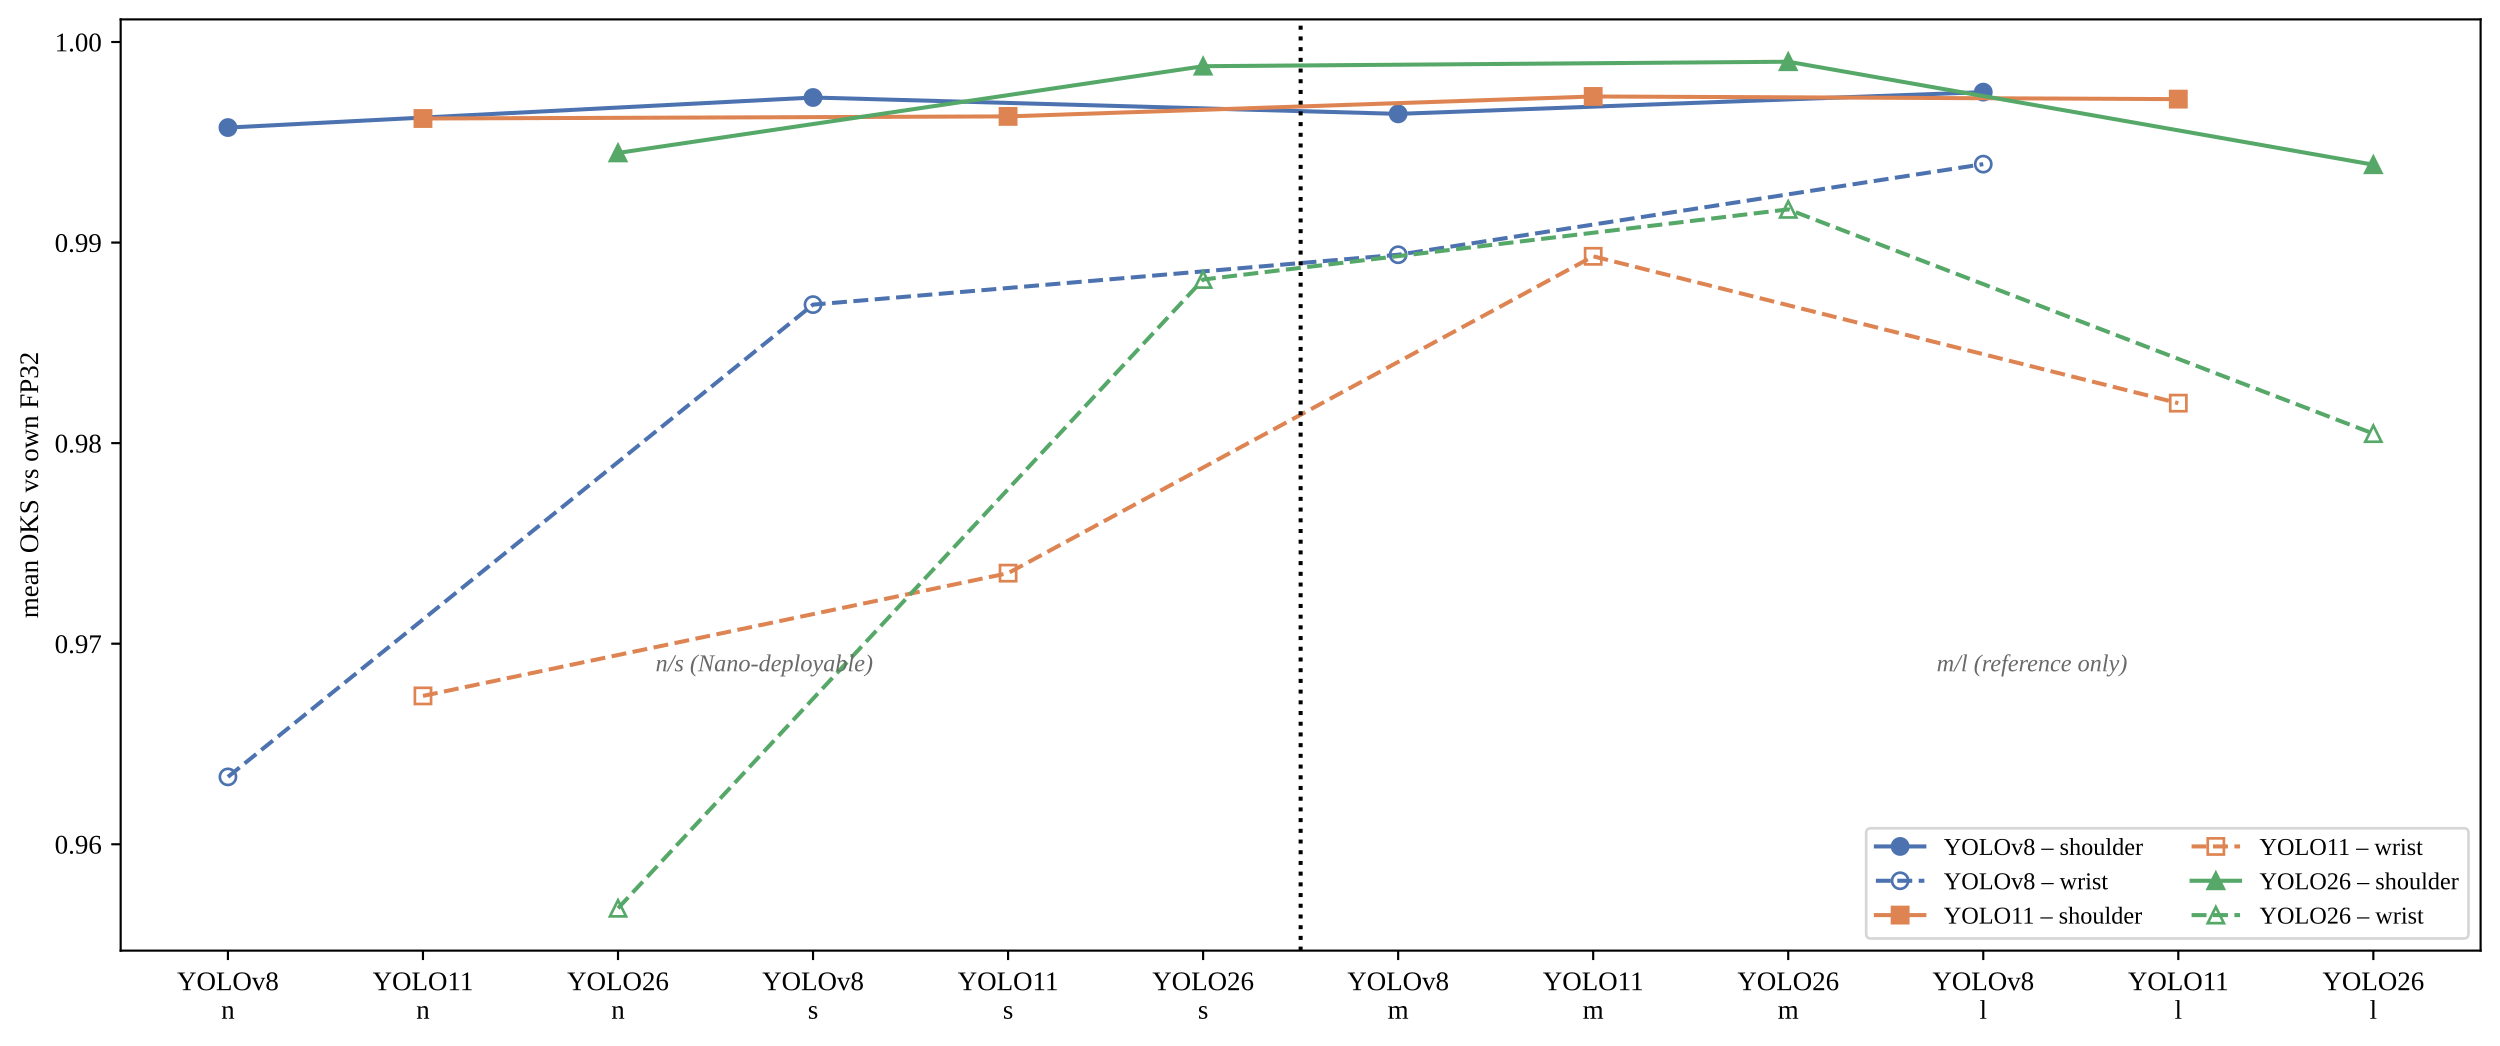
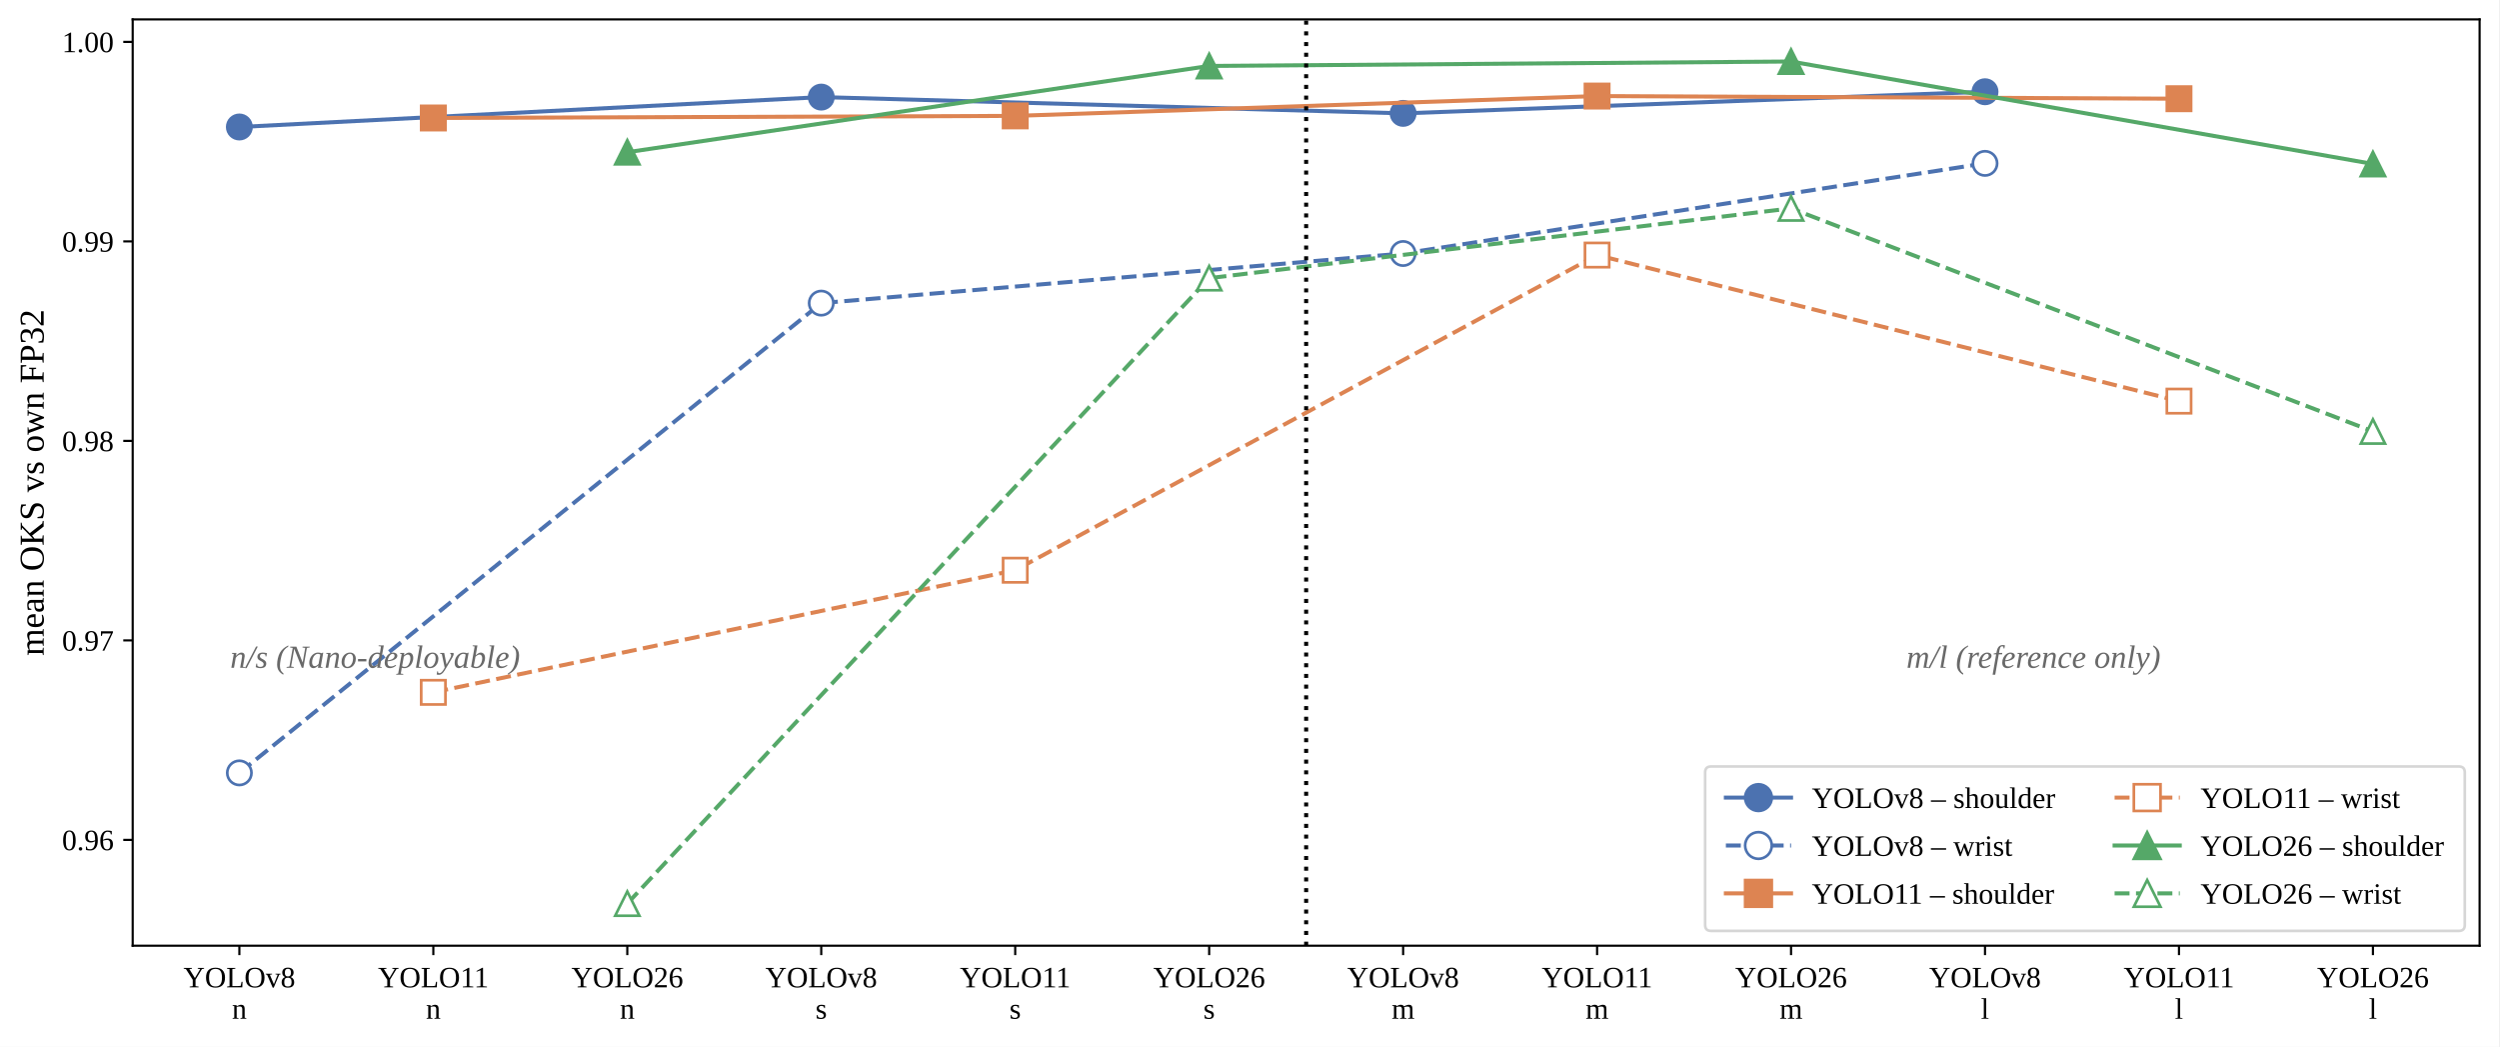
- <svg xmlns="http://www.w3.org/2000/svg" xmlns:xlink="http://www.w3.org/1999/xlink" width="928.034pt" height="388.277pt" viewBox="0 0 928.034 388.277" version="1.1">
+ <svg xmlns="http://www.w3.org/2000/svg" xmlns:xlink="http://www.w3.org/1999/xlink" width="927.89pt" height="388.518pt" viewBox="0 0 927.89 388.518" version="1.1">
  <defs>
    <style type="text/css">*{stroke-linejoin: round; stroke-linecap: butt}</style>
  </defs>
  <g id="figure_1">
    <g id="patch_1">
-       <path d="M 0 388.277  L 928.034 388.277  L 928.034 0  L 0 0  z " style="fill: #ffffff" />
+       <path d="M 0 388.518  L 927.89 388.518  L 927.89 0  L 0 0  z " style="fill: #ffffff" />
    </g>
    <g id="axes_1">
      <g id="patch_2">
-         <path d="M 44.792 352.886  L 920.834 352.886  L 920.834 7.2  L 44.792 7.2  z " style="fill: #ffffff" />
+         <path d="M 49.269 351.007  L 920.69 351.007  L 920.69 7.2  L 49.269 7.2  z " style="fill: #ffffff" />
      </g>
      <g id="matplotlib.axis_1">
        <g id="xtick_1">
          <g id="line2d_1">
            <defs>
-               <path id="m02d7c838ed" d="M 0 0  L 0 3.5  " style="stroke: #000000; stroke-width: 0.8" />
+               <path id="md0b8517b15" d="M 0 0  L 0 3.5  " style="stroke: #000000; stroke-width: 0.8" />
            </defs>
            <g>
-               <use xlink:href="#m02d7c838ed" x="84.612" y="352.886" style="stroke: #000000; stroke-width: 0.8" />
+               <use xlink:href="#md0b8517b15" x="88.879" y="351.007" style="stroke: #000000; stroke-width: 0.8" />
            </g>
          </g>
          <g id="text_1">
-             <text style="font-size: 10px; font-family: 'Times New Roman'" transform="translate(65.72516 367.5687)">YOLOv8</text>
-             <text style="font-size: 10px; font-family: 'Times New Roman'" transform="translate(82.11188 378.1595)">n</text>
+             <text style="font-size: 11px; font-family: 'Times New Roman'" transform="translate(68.10398 366.4586)">YOLOv8</text>
+             <text style="font-size: 11px; font-family: 'Times New Roman'" transform="translate(86.12937 378.1085)">n</text>
          </g>
        </g>
        <g id="xtick_2">
          <g id="line2d_2">
            <g>
-               <use xlink:href="#m02d7c838ed" x="157.012" y="352.886" style="stroke: #000000; stroke-width: 0.8" />
+               <use xlink:href="#md0b8517b15" x="160.898" y="351.007" style="stroke: #000000; stroke-width: 0.8" />
            </g>
          </g>
          <g id="text_2">
-             <text style="font-size: 10px; font-family: 'Times New Roman'" transform="translate(138.3105 367.5687)">YOLO11</text>
-             <text style="font-size: 10px; font-family: 'Times New Roman'" transform="translate(154.512 378.1595)">n</text>
+             <text style="font-size: 11px; font-family: 'Times New Roman'" transform="translate(140.3259 366.4586)">YOLO11</text>
+             <text style="font-size: 11px; font-family: 'Times New Roman'" transform="translate(158.1476 378.1085)">n</text>
          </g>
        </g>
        <g id="xtick_3">
          <g id="line2d_3">
            <g>
-               <use xlink:href="#m02d7c838ed" x="229.412" y="352.886" style="stroke: #000000; stroke-width: 0.8" />
+               <use xlink:href="#md0b8517b15" x="232.916" y="351.007" style="stroke: #000000; stroke-width: 0.8" />
            </g>
          </g>
          <g id="text_3">
-             <text style="font-size: 10px; font-family: 'Times New Roman'" transform="translate(210.5255 367.5687)">YOLO26</text>
-             <text style="font-size: 10px; font-family: 'Times New Roman'" transform="translate(226.9122 378.1595)">n</text>
+             <text style="font-size: 11px; font-family: 'Times New Roman'" transform="translate(212.1404 366.4586)">YOLO26</text>
+             <text style="font-size: 11px; font-family: 'Times New Roman'" transform="translate(230.1658 378.1085)">n</text>
          </g>
        </g>
        <g id="xtick_4">
          <g id="line2d_4">
            <g>
-               <use xlink:href="#m02d7c838ed" x="301.812" y="352.886" style="stroke: #000000; stroke-width: 0.8" />
+               <use xlink:href="#md0b8517b15" x="304.934" y="351.007" style="stroke: #000000; stroke-width: 0.8" />
            </g>
          </g>
          <g id="text_4">
-             <text style="font-size: 10px; font-family: 'Times New Roman'" transform="translate(282.9256 367.5687)">YOLOv8</text>
-             <text style="font-size: 10px; font-family: 'Times New Roman'" transform="translate(299.8662 378.1595)">s</text>
+             <text style="font-size: 11px; font-family: 'Times New Roman'" transform="translate(284.1587 366.4586)">YOLOv8</text>
+             <text style="font-size: 11px; font-family: 'Times New Roman'" transform="translate(302.7934 378.1085)">s</text>
          </g>
        </g>
        <g id="xtick_5">
          <g id="line2d_5">
            <g>
-               <use xlink:href="#m02d7c838ed" x="374.212" y="352.886" style="stroke: #000000; stroke-width: 0.8" />
+               <use xlink:href="#md0b8517b15" x="376.952" y="351.007" style="stroke: #000000; stroke-width: 0.8" />
            </g>
          </g>
          <g id="text_5">
-             <text style="font-size: 10px; font-family: 'Times New Roman'" transform="translate(355.5109 367.5687)">YOLO11</text>
-             <text style="font-size: 10px; font-family: 'Times New Roman'" transform="translate(372.2664 378.1595)">s</text>
+             <text style="font-size: 11px; font-family: 'Times New Roman'" transform="translate(356.3806 366.4586)">YOLO11</text>
+             <text style="font-size: 11px; font-family: 'Times New Roman'" transform="translate(374.8116 378.1085)">s</text>
          </g>
        </g>
        <g id="xtick_6">
          <g id="line2d_6">
            <g>
-               <use xlink:href="#m02d7c838ed" x="446.613" y="352.886" style="stroke: #000000; stroke-width: 0.8" />
+               <use xlink:href="#md0b8517b15" x="448.971" y="351.007" style="stroke: #000000; stroke-width: 0.8" />
            </g>
          </g>
          <g id="text_6">
-             <text style="font-size: 10px; font-family: 'Times New Roman'" transform="translate(427.7259 367.5687)">YOLO26</text>
-             <text style="font-size: 10px; font-family: 'Times New Roman'" transform="translate(444.6665 378.1595)">s</text>
+             <text style="font-size: 11px; font-family: 'Times New Roman'" transform="translate(428.1952 366.4586)">YOLO26</text>
+             <text style="font-size: 11px; font-family: 'Times New Roman'" transform="translate(446.8298 378.1085)">s</text>
          </g>
        </g>
        <g id="xtick_7">
          <g id="line2d_7">
            <g>
-               <use xlink:href="#m02d7c838ed" x="519.013" y="352.886" style="stroke: #000000; stroke-width: 0.8" />
+               <use xlink:href="#md0b8517b15" x="520.989" y="351.007" style="stroke: #000000; stroke-width: 0.8" />
            </g>
          </g>
          <g id="text_7">
-             <text style="font-size: 10px; font-family: 'Times New Roman'" transform="translate(500.1261 367.5687)">YOLOv8</text>
-             <text style="font-size: 10px; font-family: 'Times New Roman'" transform="translate(515.1237 378.1595)">m</text>
+             <text style="font-size: 11px; font-family: 'Times New Roman'" transform="translate(500.2134 366.4586)">YOLOv8</text>
+             <text style="font-size: 11px; font-family: 'Times New Roman'" transform="translate(516.7108 378.1085)">m</text>
          </g>
        </g>
        <g id="xtick_8">
          <g id="line2d_8">
            <g>
-               <use xlink:href="#m02d7c838ed" x="591.413" y="352.886" style="stroke: #000000; stroke-width: 0.8" />
+               <use xlink:href="#md0b8517b15" x="593.007" y="351.007" style="stroke: #000000; stroke-width: 0.8" />
            </g>
          </g>
          <g id="text_8">
-             <text style="font-size: 10px; font-family: 'Times New Roman'" transform="translate(572.7114 367.5687)">YOLO11</text>
-             <text style="font-size: 10px; font-family: 'Times New Roman'" transform="translate(587.5239 378.1595)">m</text>
+             <text style="font-size: 11px; font-family: 'Times New Roman'" transform="translate(572.4353 366.4586)">YOLO11</text>
+             <text style="font-size: 11px; font-family: 'Times New Roman'" transform="translate(588.7291 378.1085)">m</text>
          </g>
        </g>
        <g id="xtick_9">
          <g id="line2d_9">
            <g>
-               <use xlink:href="#m02d7c838ed" x="663.813" y="352.886" style="stroke: #000000; stroke-width: 0.8" />
+               <use xlink:href="#md0b8517b15" x="665.025" y="351.007" style="stroke: #000000; stroke-width: 0.8" />
            </g>
          </g>
          <g id="text_9">
-             <text style="font-size: 10px; font-family: 'Times New Roman'" transform="translate(644.9263 367.5687)">YOLO26</text>
-             <text style="font-size: 10px; font-family: 'Times New Roman'" transform="translate(659.924 378.1595)">m</text>
+             <text style="font-size: 11px; font-family: 'Times New Roman'" transform="translate(644.2499 366.4586)">YOLO26</text>
+             <text style="font-size: 11px; font-family: 'Times New Roman'" transform="translate(660.7473 378.1085)">m</text>
          </g>
        </g>
        <g id="xtick_10">
          <g id="line2d_10">
            <g>
-               <use xlink:href="#m02d7c838ed" x="736.213" y="352.886" style="stroke: #000000; stroke-width: 0.8" />
+               <use xlink:href="#md0b8517b15" x="737.043" y="351.007" style="stroke: #000000; stroke-width: 0.8" />
            </g>
          </g>
          <g id="text_10">
-             <text style="font-size: 10px; font-family: 'Times New Roman'" transform="translate(717.3265 367.5687)">YOLOv8</text>
-             <text style="font-size: 10px; font-family: 'Times New Roman'" transform="translate(734.8242 378.1696)">l</text>
+             <text style="font-size: 11px; font-family: 'Times New Roman'" transform="translate(716.2681 366.4586)">YOLOv8</text>
+             <text style="font-size: 11px; font-family: 'Times New Roman'" transform="translate(735.5155 378.1196)">l</text>
          </g>
        </g>
        <g id="xtick_11">
          <g id="line2d_11">
            <g>
-               <use xlink:href="#m02d7c838ed" x="808.613" y="352.886" style="stroke: #000000; stroke-width: 0.8" />
+               <use xlink:href="#md0b8517b15" x="809.062" y="351.007" style="stroke: #000000; stroke-width: 0.8" />
            </g>
          </g>
          <g id="text_11">
-             <text style="font-size: 10px; font-family: 'Times New Roman'" transform="translate(789.9118 367.5687)">YOLO11</text>
-             <text style="font-size: 10px; font-family: 'Times New Roman'" transform="translate(807.2243 378.1696)">l</text>
+             <text style="font-size: 11px; font-family: 'Times New Roman'" transform="translate(788.49 366.4586)">YOLO11</text>
+             <text style="font-size: 11px; font-family: 'Times New Roman'" transform="translate(807.5338 378.1196)">l</text>
          </g>
        </g>
        <g id="xtick_12">
          <g id="line2d_12">
            <g>
-               <use xlink:href="#m02d7c838ed" x="881.014" y="352.886" style="stroke: #000000; stroke-width: 0.8" />
+               <use xlink:href="#md0b8517b15" x="881.08" y="351.007" style="stroke: #000000; stroke-width: 0.8" />
            </g>
          </g>
          <g id="text_12">
-             <text style="font-size: 10px; font-family: 'Times New Roman'" transform="translate(862.1268 367.5687)">YOLO26</text>
-             <text style="font-size: 10px; font-family: 'Times New Roman'" transform="translate(879.6245 378.1696)">l</text>
+             <text style="font-size: 11px; font-family: 'Times New Roman'" transform="translate(860.3046 366.4586)">YOLO26</text>
+             <text style="font-size: 11px; font-family: 'Times New Roman'" transform="translate(879.552 378.1196)">l</text>
          </g>
        </g>
      </g>
      <g id="matplotlib.axis_2">
        <g id="ytick_1">
          <g id="line2d_13">
            <defs>
-               <path id="mc234d6e900" d="M 0 0  L -3.5 0  " style="stroke: #000000; stroke-width: 0.8" />
+               <path id="m5865eac0bd" d="M 0 0  L -3.5 0  " style="stroke: #000000; stroke-width: 0.8" />
            </defs>
            <g>
-               <use xlink:href="#mc234d6e900" x="44.792" y="313.398" style="stroke: #000000; stroke-width: 0.8" />
+               <use xlink:href="#m5865eac0bd" x="49.269" y="311.734" style="stroke: #000000; stroke-width: 0.8" />
            </g>
          </g>
          <g id="text_13">
-             <text style="font-size: 10px; font-family: 'Times New Roman'; text-anchor: end" x="37.792" y="316.865" transform="rotate(-0 37.7918 316.8647)">0.96</text>
+             <text style="font-size: 11px; font-family: 'Times New Roman'; text-anchor: end" x="42.269" y="315.548" transform="rotate(-0 42.26934 315.5475)">0.96</text>
          </g>
        </g>
        <g id="ytick_2">
          <g id="line2d_14">
            <g>
-               <use xlink:href="#mc234d6e900" x="44.792" y="238.947" style="stroke: #000000; stroke-width: 0.8" />
+               <use xlink:href="#m5865eac0bd" x="49.269" y="237.688" style="stroke: #000000; stroke-width: 0.8" />
            </g>
          </g>
          <g id="text_14">
-             <text style="font-size: 10px; font-family: 'Times New Roman'; text-anchor: end" x="37.792" y="242.414" transform="rotate(-0 37.7918 242.4142)">0.97</text>
+             <text style="font-size: 11px; font-family: 'Times New Roman'; text-anchor: end" x="42.269" y="241.502" transform="rotate(-0 42.26934 241.5016)">0.97</text>
          </g>
        </g>
        <g id="ytick_3">
          <g id="line2d_15">
            <g>
-               <use xlink:href="#mc234d6e900" x="44.792" y="164.497" style="stroke: #000000; stroke-width: 0.8" />
+               <use xlink:href="#m5865eac0bd" x="49.269" y="163.642" style="stroke: #000000; stroke-width: 0.8" />
            </g>
          </g>
          <g id="text_15">
-             <text style="font-size: 10px; font-family: 'Times New Roman'; text-anchor: end" x="37.792" y="167.964" transform="rotate(-0 37.7918 167.9636)">0.98</text>
+             <text style="font-size: 11px; font-family: 'Times New Roman'; text-anchor: end" x="42.269" y="167.456" transform="rotate(-0 42.26934 167.4556)">0.98</text>
          </g>
        </g>
        <g id="ytick_4">
          <g id="line2d_16">
            <g>
-               <use xlink:href="#mc234d6e900" x="44.792" y="90.046" style="stroke: #000000; stroke-width: 0.8" />
+               <use xlink:href="#m5865eac0bd" x="49.269" y="89.596" style="stroke: #000000; stroke-width: 0.8" />
            </g>
          </g>
          <g id="text_16">
-             <text style="font-size: 10px; font-family: 'Times New Roman'; text-anchor: end" x="37.792" y="93.513" transform="rotate(-0 37.7918 93.5131)">0.99</text>
+             <text style="font-size: 11px; font-family: 'Times New Roman'; text-anchor: end" x="42.269" y="93.41" transform="rotate(-0 42.26934 93.4096)">0.99</text>
          </g>
        </g>
        <g id="ytick_5">
          <g id="line2d_17">
            <g>
-               <use xlink:href="#mc234d6e900" x="44.792" y="15.596" style="stroke: #000000; stroke-width: 0.8" />
+               <use xlink:href="#m5865eac0bd" x="49.269" y="15.55" style="stroke: #000000; stroke-width: 0.8" />
            </g>
          </g>
          <g id="text_17">
-             <text style="font-size: 10px; font-family: 'Times New Roman'; text-anchor: end" x="37.792" y="19.063" transform="rotate(-0 37.7918 19.06257)">1.00</text>
+             <text style="font-size: 11px; font-family: 'Times New Roman'; text-anchor: end" x="42.269" y="19.364" transform="rotate(-0 42.26934 19.36363)">1.00</text>
          </g>
        </g>
        <g id="text_18">
-           <text style="font-size: 10px; font-family: 'Times New Roman'; text-anchor: middle" x="14.134" y="180.043" transform="rotate(-90 14.13359 180.0428)">mean OKS vs own FP32</text>
+           <text style="font-size: 13px; font-family: 'Times New Roman'; text-anchor: middle" x="16.214" y="179.104" transform="rotate(-90 16.21367 179.1036)">mean OKS vs own FP32</text>
        </g>
      </g>
      <g id="line2d_18">
-         <path d="M 84.612 47.352  L 301.812 36.196  L 519.013 42.271  L 736.213 34.2  " clip-path="url(#p9b760bc617)" style="fill: none; stroke: #4c72b0; stroke-width: 1.5; stroke-linecap: square" />
-         <defs>
-           <path id="mcaaa715c31" d="M 0 3  C 0.796 3 1.559 2.684 2.121 2.121  C 2.684 1.559 3 0.796 3 0  C 3 -0.796 2.684 -1.559 2.121 -2.121  C 1.559 -2.684 0.796 -3 0 -3  C -0.796 -3 -1.559 -2.684 -2.121 -2.121  C -2.684 -1.559 -3 -0.796 -3 0  C -3 0.796 -2.684 1.559 -2.121 2.121  C -1.559 2.684 -0.796 3 0 3  z " style="stroke: #4c72b0" />
-         </defs>
-         <g clip-path="url(#p9b760bc617)">
-           <use xlink:href="#mcaaa715c31" x="84.612" y="47.352" style="fill: #4c72b0; stroke: #4c72b0" />
-           <use xlink:href="#mcaaa715c31" x="301.812" y="36.196" style="fill: #4c72b0; stroke: #4c72b0" />
-           <use xlink:href="#mcaaa715c31" x="519.013" y="42.271" style="fill: #4c72b0; stroke: #4c72b0" />
-           <use xlink:href="#mcaaa715c31" x="736.213" y="34.2" style="fill: #4c72b0; stroke: #4c72b0" />
+         <path d="M 88.879 47.134  L 304.934 36.039  L 520.989 42.08  L 737.043 34.054  " clip-path="url(#pa4aef04145)" style="fill: none; stroke: #4c72b0; stroke-width: 1.5; stroke-linecap: square" />
+         <defs>
+           <path id="m24811f78e8" d="M 0 4.5  C 1.193 4.5 2.338 4.026 3.182 3.182  C 4.026 2.338 4.5 1.193 4.5 0  C 4.5 -1.193 4.026 -2.338 3.182 -3.182  C 2.338 -4.026 1.193 -4.5 0 -4.5  C -1.193 -4.5 -2.338 -4.026 -3.182 -3.182  C -4.026 -2.338 -4.5 -1.193 -4.5 0  C -4.5 1.193 -4.026 2.338 -3.182 3.182  C -2.338 4.026 -1.193 4.5 0 4.5  z " style="stroke: #4c72b0" />
+         </defs>
+         <g clip-path="url(#pa4aef04145)">
+           <use xlink:href="#m24811f78e8" x="88.879" y="47.134" style="fill: #4c72b0; stroke: #4c72b0" />
+           <use xlink:href="#m24811f78e8" x="304.934" y="36.039" style="fill: #4c72b0; stroke: #4c72b0" />
+           <use xlink:href="#m24811f78e8" x="520.989" y="42.08" style="fill: #4c72b0; stroke: #4c72b0" />
+           <use xlink:href="#m24811f78e8" x="737.043" y="34.054" style="fill: #4c72b0; stroke: #4c72b0" />
        </g>
      </g>
      <g id="line2d_19">
-         <path d="M 84.612 288.39  L 301.812 113.078  L 519.013 94.565  L 736.213 60.927  " clip-path="url(#p9b760bc617)" style="fill: none; stroke-dasharray: 5.55,2.4; stroke-dashoffset: 0; stroke: #4c72b0; stroke-width: 1.5" />
-         <defs>
-           <path id="mb77e9c2848" d="M 0 3  C 0.796 3 1.559 2.684 2.121 2.121  C 2.684 1.559 3 0.796 3 0  C 3 -0.796 2.684 -1.559 2.121 -2.121  C 1.559 -2.684 0.796 -3 0 -3  C -0.796 -3 -1.559 -2.684 -2.121 -2.121  C -2.684 -1.559 -3 -0.796 -3 0  C -3 0.796 -2.684 1.559 -2.121 2.121  C -1.559 2.684 -0.796 3 0 3  z " style="stroke: #4c72b0" />
-         </defs>
-         <g clip-path="url(#p9b760bc617)">
-           <use xlink:href="#mb77e9c2848" x="84.612" y="288.39" style="fill-opacity: 0; stroke: #4c72b0" />
-           <use xlink:href="#mb77e9c2848" x="301.812" y="113.078" style="fill-opacity: 0; stroke: #4c72b0" />
-           <use xlink:href="#mb77e9c2848" x="519.013" y="94.565" style="fill-opacity: 0; stroke: #4c72b0" />
-           <use xlink:href="#mb77e9c2848" x="736.213" y="60.927" style="fill-opacity: 0; stroke: #4c72b0" />
+         <path d="M 88.879 286.862  L 304.934 112.503  L 520.989 94.09  L 737.043 60.635  " clip-path="url(#pa4aef04145)" style="fill: none; stroke-dasharray: 5.55,2.4; stroke-dashoffset: 0; stroke: #4c72b0; stroke-width: 1.5" />
+         <defs>
+           <path id="mef11d2b050" d="M 0 4.5  C 1.193 4.5 2.338 4.026 3.182 3.182  C 4.026 2.338 4.5 1.193 4.5 0  C 4.5 -1.193 4.026 -2.338 3.182 -3.182  C 2.338 -4.026 1.193 -4.5 0 -4.5  C -1.193 -4.5 -2.338 -4.026 -3.182 -3.182  C -4.026 -2.338 -4.5 -1.193 -4.5 0  C -4.5 1.193 -4.026 2.338 -3.182 3.182  C -2.338 4.026 -1.193 4.5 0 4.5  z " style="stroke: #4c72b0" />
+         </defs>
+         <g clip-path="url(#pa4aef04145)">
+           <use xlink:href="#mef11d2b050" x="88.879" y="286.862" style="fill: #ffffff; stroke: #4c72b0" />
+           <use xlink:href="#mef11d2b050" x="304.934" y="112.503" style="fill: #ffffff; stroke: #4c72b0" />
+           <use xlink:href="#mef11d2b050" x="520.989" y="94.09" style="fill: #ffffff; stroke: #4c72b0" />
+           <use xlink:href="#mef11d2b050" x="737.043" y="60.635" style="fill: #ffffff; stroke: #4c72b0" />
        </g>
      </g>
      <g id="line2d_20">
-         <path d="M 157.012 43.991  L 374.212 43.207  L 591.413 35.808  L 808.613 36.8  " clip-path="url(#p9b760bc617)" style="fill: none; stroke: #dd8452; stroke-width: 1.5; stroke-linecap: square" />
-         <defs>
-           <path id="md97abb7e56" d="M -3 3  L 3 3  L 3 -3  L -3 -3  z " style="stroke: #dd8452; stroke-linejoin: miter" />
-         </defs>
-         <g clip-path="url(#p9b760bc617)">
-           <use xlink:href="#md97abb7e56" x="157.012" y="43.991" style="fill: #dd8452; stroke: #dd8452; stroke-linejoin: miter" />
-           <use xlink:href="#md97abb7e56" x="374.212" y="43.207" style="fill: #dd8452; stroke: #dd8452; stroke-linejoin: miter" />
-           <use xlink:href="#md97abb7e56" x="591.413" y="35.808" style="fill: #dd8452; stroke: #dd8452; stroke-linejoin: miter" />
-           <use xlink:href="#md97abb7e56" x="808.613" y="36.8" style="fill: #dd8452; stroke: #dd8452; stroke-linejoin: miter" />
+         <path d="M 160.898 43.791  L 376.952 43.012  L 593.007 35.653  L 809.062 36.639  " clip-path="url(#pa4aef04145)" style="fill: none; stroke: #dd8452; stroke-width: 1.5; stroke-linecap: square" />
+         <defs>
+           <path id="m67d5b84423" d="M -4.5 4.5  L 4.5 4.5  L 4.5 -4.5  L -4.5 -4.5  z " style="stroke: #dd8452; stroke-linejoin: miter" />
+         </defs>
+         <g clip-path="url(#pa4aef04145)">
+           <use xlink:href="#m67d5b84423" x="160.898" y="43.791" style="fill: #dd8452; stroke: #dd8452; stroke-linejoin: miter" />
+           <use xlink:href="#m67d5b84423" x="376.952" y="43.012" style="fill: #dd8452; stroke: #dd8452; stroke-linejoin: miter" />
+           <use xlink:href="#m67d5b84423" x="593.007" y="35.653" style="fill: #dd8452; stroke: #dd8452; stroke-linejoin: miter" />
+           <use xlink:href="#m67d5b84423" x="809.062" y="36.639" style="fill: #dd8452; stroke: #dd8452; stroke-linejoin: miter" />
        </g>
      </g>
      <g id="line2d_21">
-         <path d="M 157.012 258.333  L 374.212 212.76  L 591.413 95.147  L 808.613 149.655  " clip-path="url(#p9b760bc617)" style="fill: none; stroke-dasharray: 5.55,2.4; stroke-dashoffset: 0; stroke: #dd8452; stroke-width: 1.5" />
-         <defs>
-           <path id="mc48d740b79" d="M -3 3  L 3 3  L 3 -3  L -3 -3  z " style="stroke: #dd8452; stroke-linejoin: miter" />
-         </defs>
-         <g clip-path="url(#p9b760bc617)">
-           <use xlink:href="#mc48d740b79" x="157.012" y="258.333" style="fill-opacity: 0; stroke: #dd8452; stroke-linejoin: miter" />
-           <use xlink:href="#mc48d740b79" x="374.212" y="212.76" style="fill-opacity: 0; stroke: #dd8452; stroke-linejoin: miter" />
-           <use xlink:href="#mc48d740b79" x="591.413" y="95.147" style="fill-opacity: 0; stroke: #dd8452; stroke-linejoin: miter" />
-           <use xlink:href="#mc48d740b79" x="808.613" y="149.655" style="fill-opacity: 0; stroke: #dd8452; stroke-linejoin: miter" />
+         <path d="M 160.898 256.968  L 376.952 211.643  L 593.007 94.669  L 809.062 148.881  " clip-path="url(#pa4aef04145)" style="fill: none; stroke-dasharray: 5.55,2.4; stroke-dashoffset: 0; stroke: #dd8452; stroke-width: 1.5" />
+         <defs>
+           <path id="m927ce55c0a" d="M -4.5 4.5  L 4.5 4.5  L 4.5 -4.5  L -4.5 -4.5  z " style="stroke: #dd8452; stroke-linejoin: miter" />
+         </defs>
+         <g clip-path="url(#pa4aef04145)">
+           <use xlink:href="#m927ce55c0a" x="160.898" y="256.968" style="fill: #ffffff; stroke: #dd8452; stroke-linejoin: miter" />
+           <use xlink:href="#m927ce55c0a" x="376.952" y="211.643" style="fill: #ffffff; stroke: #dd8452; stroke-linejoin: miter" />
+           <use xlink:href="#m927ce55c0a" x="593.007" y="94.669" style="fill: #ffffff; stroke: #dd8452; stroke-linejoin: miter" />
+           <use xlink:href="#m927ce55c0a" x="809.062" y="148.881" style="fill: #ffffff; stroke: #dd8452; stroke-linejoin: miter" />
        </g>
      </g>
      <g id="line2d_22">
-         <path d="M 229.412 56.765  L 446.613 24.576  L 663.813 22.913  L 881.014 61.148  " clip-path="url(#p9b760bc617)" style="fill: none; stroke: #55a868; stroke-width: 1.5; stroke-linecap: square" />
-         <defs>
-           <path id="m4d80653861" d="M 0 -3  L -3 3  L 3 3  z " style="stroke: #55a868; stroke-linejoin: miter" />
-         </defs>
-         <g clip-path="url(#p9b760bc617)">
-           <use xlink:href="#m4d80653861" x="229.412" y="56.765" style="fill: #55a868; stroke: #55a868; stroke-linejoin: miter" />
-           <use xlink:href="#m4d80653861" x="446.613" y="24.576" style="fill: #55a868; stroke: #55a868; stroke-linejoin: miter" />
-           <use xlink:href="#m4d80653861" x="663.813" y="22.913" style="fill: #55a868; stroke: #55a868; stroke-linejoin: miter" />
-           <use xlink:href="#m4d80653861" x="881.014" y="61.148" style="fill: #55a868; stroke: #55a868; stroke-linejoin: miter" />
+         <path d="M 232.916 56.495  L 448.971 24.482  L 665.025 22.828  L 881.08 60.855  " clip-path="url(#pa4aef04145)" style="fill: none; stroke: #55a868; stroke-width: 1.5; stroke-linecap: square" />
+         <defs>
+           <path id="m74d4e34e6c" d="M 0 -4.5  L -4.5 4.5  L 4.5 4.5  z " style="stroke: #55a868; stroke-linejoin: miter" />
+         </defs>
+         <g clip-path="url(#pa4aef04145)">
+           <use xlink:href="#m74d4e34e6c" x="232.916" y="56.495" style="fill: #55a868; stroke: #55a868; stroke-linejoin: miter" />
+           <use xlink:href="#m74d4e34e6c" x="448.971" y="24.482" style="fill: #55a868; stroke: #55a868; stroke-linejoin: miter" />
+           <use xlink:href="#m74d4e34e6c" x="665.025" y="22.828" style="fill: #55a868; stroke: #55a868; stroke-linejoin: miter" />
+           <use xlink:href="#m74d4e34e6c" x="881.08" y="60.855" style="fill: #55a868; stroke: #55a868; stroke-linejoin: miter" />
        </g>
      </g>
      <g id="line2d_23">
-         <path d="M 229.412 337.173  L 446.613 103.761  L 663.813 77.723  L 881.014 160.971  " clip-path="url(#p9b760bc617)" style="fill: none; stroke-dasharray: 5.55,2.4; stroke-dashoffset: 0; stroke: #55a868; stroke-width: 1.5" />
-         <defs>
-           <path id="mb8b7189e74" d="M 0 -3  L -3 3  L 3 3  z " style="stroke: #55a868; stroke-linejoin: miter" />
-         </defs>
-         <g clip-path="url(#p9b760bc617)">
-           <use xlink:href="#mb8b7189e74" x="229.412" y="337.173" style="fill-opacity: 0; stroke: #55a868; stroke-linejoin: miter" />
-           <use xlink:href="#mb8b7189e74" x="446.613" y="103.761" style="fill-opacity: 0; stroke: #55a868; stroke-linejoin: miter" />
-           <use xlink:href="#mb8b7189e74" x="663.813" y="77.723" style="fill-opacity: 0; stroke: #55a868; stroke-linejoin: miter" />
-           <use xlink:href="#mb8b7189e74" x="881.014" y="160.971" style="fill-opacity: 0; stroke: #55a868; stroke-linejoin: miter" />
+         <path d="M 232.916 335.38  L 448.971 103.237  L 665.025 77.34  L 881.08 160.136  " clip-path="url(#pa4aef04145)" style="fill: none; stroke-dasharray: 5.55,2.4; stroke-dashoffset: 0; stroke: #55a868; stroke-width: 1.5" />
+         <defs>
+           <path id="m6e9a0abcc2" d="M 0 -4.5  L -4.5 4.5  L 4.5 4.5  z " style="stroke: #55a868; stroke-linejoin: miter" />
+         </defs>
+         <g clip-path="url(#pa4aef04145)">
+           <use xlink:href="#m6e9a0abcc2" x="232.916" y="335.38" style="fill: #ffffff; stroke: #55a868; stroke-linejoin: miter" />
+           <use xlink:href="#m6e9a0abcc2" x="448.971" y="103.237" style="fill: #ffffff; stroke: #55a868; stroke-linejoin: miter" />
+           <use xlink:href="#m6e9a0abcc2" x="665.025" y="77.34" style="fill: #ffffff; stroke: #55a868; stroke-linejoin: miter" />
+           <use xlink:href="#m6e9a0abcc2" x="881.08" y="160.136" style="fill: #ffffff; stroke: #55a868; stroke-linejoin: miter" />
        </g>
      </g>
      <g id="line2d_24">
-         <path d="M 482.813 352.886  L 482.813 7.2  " clip-path="url(#p9b760bc617)" style="fill: none; stroke-dasharray: 1.5,2.475; stroke-dashoffset: 0; stroke: #000000; stroke-width: 1.5" />
+         <path d="M 484.98 351.007  L 484.98 7.2  " clip-path="url(#pa4aef04145)" style="fill: none; stroke-dasharray: 1.5,2.475; stroke-dashoffset: 0; stroke: #000000; stroke-width: 1.5" />
      </g>
      <g id="patch_3">
-         <path d="M 44.792 352.886  L 44.792 7.2  " style="fill: none; stroke: #000000; stroke-width: 0.8; stroke-linejoin: miter; stroke-linecap: square" />
+         <path d="M 49.269 351.007  L 49.269 7.2  " style="fill: none; stroke: #000000; stroke-width: 0.8; stroke-linejoin: miter; stroke-linecap: square" />
      </g>
      <g id="patch_4">
-         <path d="M 920.834 352.886  L 920.834 7.2  " style="fill: none; stroke: #000000; stroke-width: 0.8; stroke-linejoin: miter; stroke-linecap: square" />
+         <path d="M 920.69 351.007  L 920.69 7.2  " style="fill: none; stroke: #000000; stroke-width: 0.8; stroke-linejoin: miter; stroke-linecap: square" />
      </g>
      <g id="patch_5">
-         <path d="M 44.792 352.886  L 920.834 352.886  " style="fill: none; stroke: #000000; stroke-width: 0.8; stroke-linejoin: miter; stroke-linecap: square" />
+         <path d="M 49.269 351.007  L 920.69 351.007  " style="fill: none; stroke: #000000; stroke-width: 0.8; stroke-linejoin: miter; stroke-linecap: square" />
      </g>
      <g id="patch_6">
-         <path d="M 44.792 7.2  L 920.834 7.2  " style="fill: none; stroke: #000000; stroke-width: 0.8; stroke-linejoin: miter; stroke-linecap: square" />
+         <path d="M 49.269 7.2  L 920.69 7.2  " style="fill: none; stroke: #000000; stroke-width: 0.8; stroke-linejoin: miter; stroke-linecap: square" />
      </g>
      <g id="text_19">
-         <text style="font-style: italic; font-size: 9px; font-family: 'Times New Roman'; text-anchor: middle; fill: #696969" x="283.712" y="249.18" transform="rotate(-0 283.7123 249.1799)">n/s (Nano-deployable)</text>
+         <text style="font-style: italic; font-size: 12px; font-family: 'Times New Roman'; text-anchor: middle; fill: #696969" x="139.292" y="247.865" transform="rotate(-0 139.2921 247.865)">n/s (Nano-deployable)</text>
      </g>
      <g id="text_20">
-         <text style="font-style: italic; font-size: 9px; font-family: 'Times New Roman'; text-anchor: middle; fill: #696969" x="754.313" y="249.18" transform="rotate(-0 754.3133 249.1799)">m/l (reference only)</text>
+         <text style="font-style: italic; font-size: 12px; font-family: 'Times New Roman'; text-anchor: middle; fill: #696969" x="755.048" y="247.865" transform="rotate(-0 755.0481 247.865)">m/l (reference only)</text>
      </g>
      <g id="legend_1">
        <g id="patch_7">
-           <path d="M 694.551 348.386  L 914.534 348.386  Q 916.334 348.386 916.334 346.586  L 916.334 309.258  Q 916.334 307.458 914.534 307.458  L 694.551 307.458  Q 692.751 307.458 692.751 309.258  L 692.751 346.586  Q 692.751 348.386 694.551 348.386  z " style="fill: #ffffff; opacity: 0.8; stroke: #cccccc; stroke-linejoin: miter" />
+           <path d="M 635.322 345.507  L 912.99 345.507  Q 915.19 345.507 915.19 343.307  L 915.19 286.685  Q 915.19 284.485 912.99 284.485  L 635.322 284.485  Q 633.122 284.485 633.122 286.685  L 633.122 343.307  Q 633.122 345.507 635.322 345.507  z " style="fill: #ffffff; opacity: 0.8; stroke: #cccccc; stroke-linejoin: miter" />
        </g>
        <g id="line2d_25">
-           <path d="M 696.351 314.208  L 705.351 314.208  L 714.351 314.208  " style="fill: none; stroke: #4c72b0; stroke-width: 1.5; stroke-linecap: square" />
-           <g>
-             <use xlink:href="#mcaaa715c31" x="705.351" y="314.208" style="fill: #4c72b0; stroke: #4c72b0" />
+           <path d="M 640.822 296.035  L 652.923 296.035  L 665.023 296.035  " style="fill: none; stroke: #4c72b0; stroke-width: 1.5; stroke-linecap: square" />
+           <defs>
+             <path id="me4a6aa4bb8" d="M 0 4.95  C 1.313 4.95 2.572 4.428 3.5 3.5  C 4.428 2.572 4.95 1.313 4.95 0  C 4.95 -1.313 4.428 -2.572 3.5 -3.5  C 2.572 -4.428 1.313 -4.95 0 -4.95  C -1.313 -4.95 -2.572 -4.428 -3.5 -3.5  C -4.428 -2.572 -4.95 -1.313 -4.95 0  C -4.95 1.313 -4.428 2.572 -3.5 3.5  C -2.572 4.428 -1.313 4.95 0 4.95  z " style="stroke: #4c72b0" />
+           </defs>
+           <g>
+             <use xlink:href="#me4a6aa4bb8" x="652.923" y="296.035" style="fill: #4c72b0; stroke: #4c72b0" />
          </g>
        </g>
        <g id="text_21">
-           <text style="font-size: 9px; font-family: 'Times New Roman'; text-anchor: start" x="721.551" y="317.358" transform="rotate(-0 721.5511 317.3584)">YOLOv8 – shoulder</text>
+           <text style="font-size: 11px; font-family: 'Times New Roman'; text-anchor: start" x="672.722" y="299.885" transform="rotate(-0 672.7225 299.8851)">YOLOv8 – shoulder</text>
        </g>
        <g id="line2d_26">
-           <path d="M 696.351 326.951  L 705.351 326.951  L 714.351 326.951  " style="fill: none; stroke-dasharray: 5.55,2.4; stroke-dashoffset: 0; stroke: #4c72b0; stroke-width: 1.5" />
-           <g>
-             <use xlink:href="#mb77e9c2848" x="705.351" y="326.951" style="fill-opacity: 0; stroke: #4c72b0" />
+           <path d="M 640.822 313.809  L 652.923 313.809  L 665.023 313.809  " style="fill: none; stroke-dasharray: 5.55,2.4; stroke-dashoffset: 0; stroke: #4c72b0; stroke-width: 1.5" />
+           <defs>
+             <path id="macf36b9250" d="M 0 4.95  C 1.313 4.95 2.572 4.428 3.5 3.5  C 4.428 2.572 4.95 1.313 4.95 0  C 4.95 -1.313 4.428 -2.572 3.5 -3.5  C 2.572 -4.428 1.313 -4.95 0 -4.95  C -1.313 -4.95 -2.572 -4.428 -3.5 -3.5  C -4.428 -2.572 -4.95 -1.313 -4.95 0  C -4.95 1.313 -4.428 2.572 -3.5 3.5  C -2.572 4.428 -1.313 4.95 0 4.95  z " style="stroke: #4c72b0" />
+           </defs>
+           <g>
+             <use xlink:href="#macf36b9250" x="652.923" y="313.809" style="fill: #ffffff; stroke: #4c72b0" />
          </g>
        </g>
        <g id="text_22">
-           <text style="font-size: 9px; font-family: 'Times New Roman'; text-anchor: start" x="721.551" y="330.101" transform="rotate(-0 721.5511 330.1008)">YOLOv8 – wrist</text>
+           <text style="font-size: 11px; font-family: 'Times New Roman'; text-anchor: start" x="672.722" y="317.659" transform="rotate(-0 672.7225 317.6591)">YOLOv8 – wrist</text>
        </g>
        <g id="line2d_27">
-           <path d="M 696.351 339.693  L 705.351 339.693  L 714.351 339.693  " style="fill: none; stroke: #dd8452; stroke-width: 1.5; stroke-linecap: square" />
-           <g>
-             <use xlink:href="#md97abb7e56" x="705.351" y="339.693" style="fill: #dd8452; stroke: #dd8452; stroke-linejoin: miter" />
+           <path d="M 640.822 331.583  L 652.923 331.583  L 665.023 331.583  " style="fill: none; stroke: #dd8452; stroke-width: 1.5; stroke-linecap: square" />
+           <defs>
+             <path id="mdf071bc945" d="M -4.95 4.95  L 4.95 4.95  L 4.95 -4.95  L -4.95 -4.95  z " style="stroke: #dd8452; stroke-linejoin: miter" />
+           </defs>
+           <g>
+             <use xlink:href="#mdf071bc945" x="652.923" y="331.583" style="fill: #dd8452; stroke: #dd8452; stroke-linejoin: miter" />
          </g>
        </g>
        <g id="text_23">
-           <text style="font-size: 9px; font-family: 'Times New Roman'; text-anchor: start" x="721.551" y="342.843" transform="rotate(-0 721.5511 342.8432)">YOLO11 – shoulder</text>
+           <text style="font-size: 11px; font-family: 'Times New Roman'; text-anchor: start" x="672.722" y="335.433" transform="rotate(-0 672.7225 335.4331)">YOLO11 – shoulder</text>
        </g>
        <g id="line2d_28">
-           <path d="M 813.542 314.208  L 822.542 314.208  L 831.542 314.208  " style="fill: none; stroke-dasharray: 5.55,2.4; stroke-dashoffset: 0; stroke: #dd8452; stroke-width: 1.5" />
-           <g>
-             <use xlink:href="#mc48d740b79" x="822.542" y="314.208" style="fill-opacity: 0; stroke: #dd8452; stroke-linejoin: miter" />
+           <path d="M 785.156 296.035  L 797.256 296.035  L 809.356 296.035  " style="fill: none; stroke-dasharray: 5.55,2.4; stroke-dashoffset: 0; stroke: #dd8452; stroke-width: 1.5" />
+           <defs>
+             <path id="m21173a9929" d="M -4.95 4.95  L 4.95 4.95  L 4.95 -4.95  L -4.95 -4.95  z " style="stroke: #dd8452; stroke-linejoin: miter" />
+           </defs>
+           <g>
+             <use xlink:href="#m21173a9929" x="797.256" y="296.035" style="fill: #ffffff; stroke: #dd8452; stroke-linejoin: miter" />
          </g>
        </g>
        <g id="text_24">
-           <text style="font-size: 9px; font-family: 'Times New Roman'; text-anchor: start" x="838.742" y="317.358" transform="rotate(-0 838.7423 317.3584)">YOLO11 – wrist</text>
+           <text style="font-size: 11px; font-family: 'Times New Roman'; text-anchor: start" x="817.056" y="299.885" transform="rotate(-0 817.0562 299.8851)">YOLO11 – wrist</text>
        </g>
        <g id="line2d_29">
-           <path d="M 813.542 326.951  L 822.542 326.951  L 831.542 326.951  " style="fill: none; stroke: #55a868; stroke-width: 1.5; stroke-linecap: square" />
-           <g>
-             <use xlink:href="#m4d80653861" x="822.542" y="326.951" style="fill: #55a868; stroke: #55a868; stroke-linejoin: miter" />
+           <path d="M 785.156 313.809  L 797.256 313.809  L 809.356 313.809  " style="fill: none; stroke: #55a868; stroke-width: 1.5; stroke-linecap: square" />
+           <defs>
+             <path id="m5346cb7bf8" d="M 0 -4.95  L -4.95 4.95  L 4.95 4.95  z " style="stroke: #55a868; stroke-linejoin: miter" />
+           </defs>
+           <g>
+             <use xlink:href="#m5346cb7bf8" x="797.256" y="313.809" style="fill: #55a868; stroke: #55a868; stroke-linejoin: miter" />
          </g>
        </g>
        <g id="text_25">
-           <text style="font-size: 9px; font-family: 'Times New Roman'; text-anchor: start" x="838.742" y="330.101" transform="rotate(-0 838.7423 330.1008)">YOLO26 – shoulder</text>
+           <text style="font-size: 11px; font-family: 'Times New Roman'; text-anchor: start" x="817.056" y="317.659" transform="rotate(-0 817.0562 317.6591)">YOLO26 – shoulder</text>
        </g>
        <g id="line2d_30">
-           <path d="M 813.542 339.693  L 822.542 339.693  L 831.542 339.693  " style="fill: none; stroke-dasharray: 5.55,2.4; stroke-dashoffset: 0; stroke: #55a868; stroke-width: 1.5" />
-           <g>
-             <use xlink:href="#mb8b7189e74" x="822.542" y="339.693" style="fill-opacity: 0; stroke: #55a868; stroke-linejoin: miter" />
+           <path d="M 785.156 331.583  L 797.256 331.583  L 809.356 331.583  " style="fill: none; stroke-dasharray: 5.55,2.4; stroke-dashoffset: 0; stroke: #55a868; stroke-width: 1.5" />
+           <defs>
+             <path id="m8a82411ff3" d="M 0 -4.95  L -4.95 4.95  L 4.95 4.95  z " style="stroke: #55a868; stroke-linejoin: miter" />
+           </defs>
+           <g>
+             <use xlink:href="#m8a82411ff3" x="797.256" y="331.583" style="fill: #ffffff; stroke: #55a868; stroke-linejoin: miter" />
          </g>
        </g>
        <g id="text_26">
-           <text style="font-size: 9px; font-family: 'Times New Roman'; text-anchor: start" x="838.742" y="342.843" transform="rotate(-0 838.7423 342.8432)">YOLO26 – wrist</text>
+           <text style="font-size: 11px; font-family: 'Times New Roman'; text-anchor: start" x="817.056" y="335.433" transform="rotate(-0 817.0562 335.4331)">YOLO26 – wrist</text>
        </g>
      </g>
    </g>
  </g>
  <defs>
-     <clipPath id="p9b760bc617">
-       <rect x="44.792" y="7.2" width="876.042" height="345.686" />
+     <clipPath id="pa4aef04145">
+       <rect x="49.269" y="7.2" width="871.421" height="343.807" />
    </clipPath>
  </defs>
</svg>
